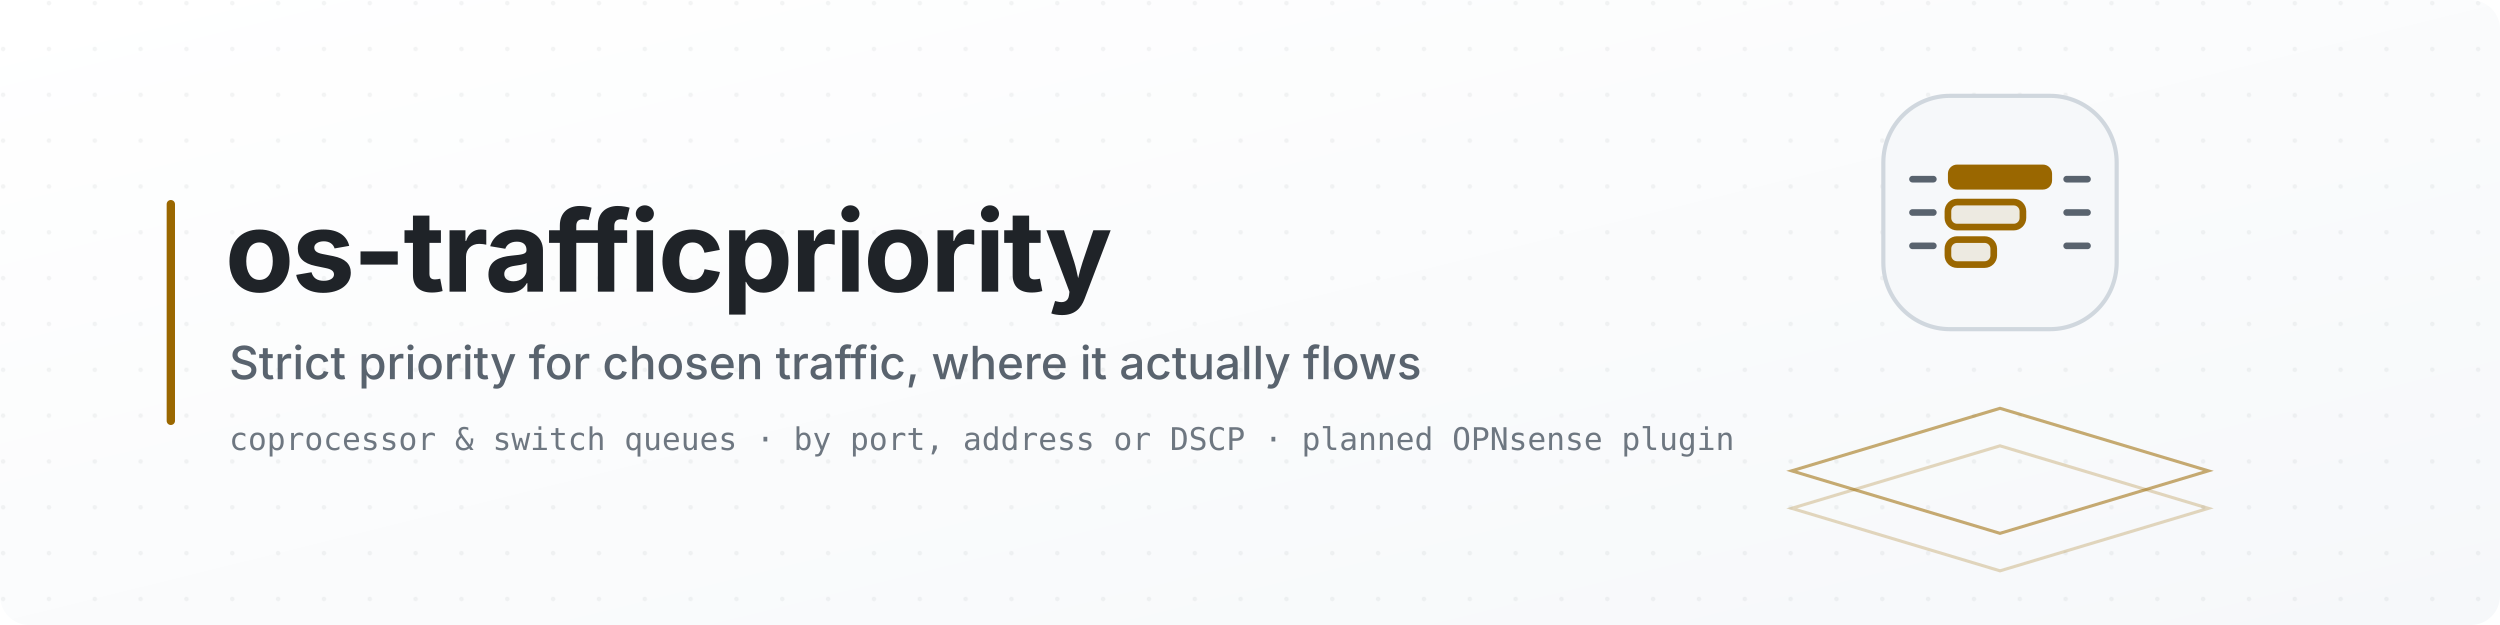
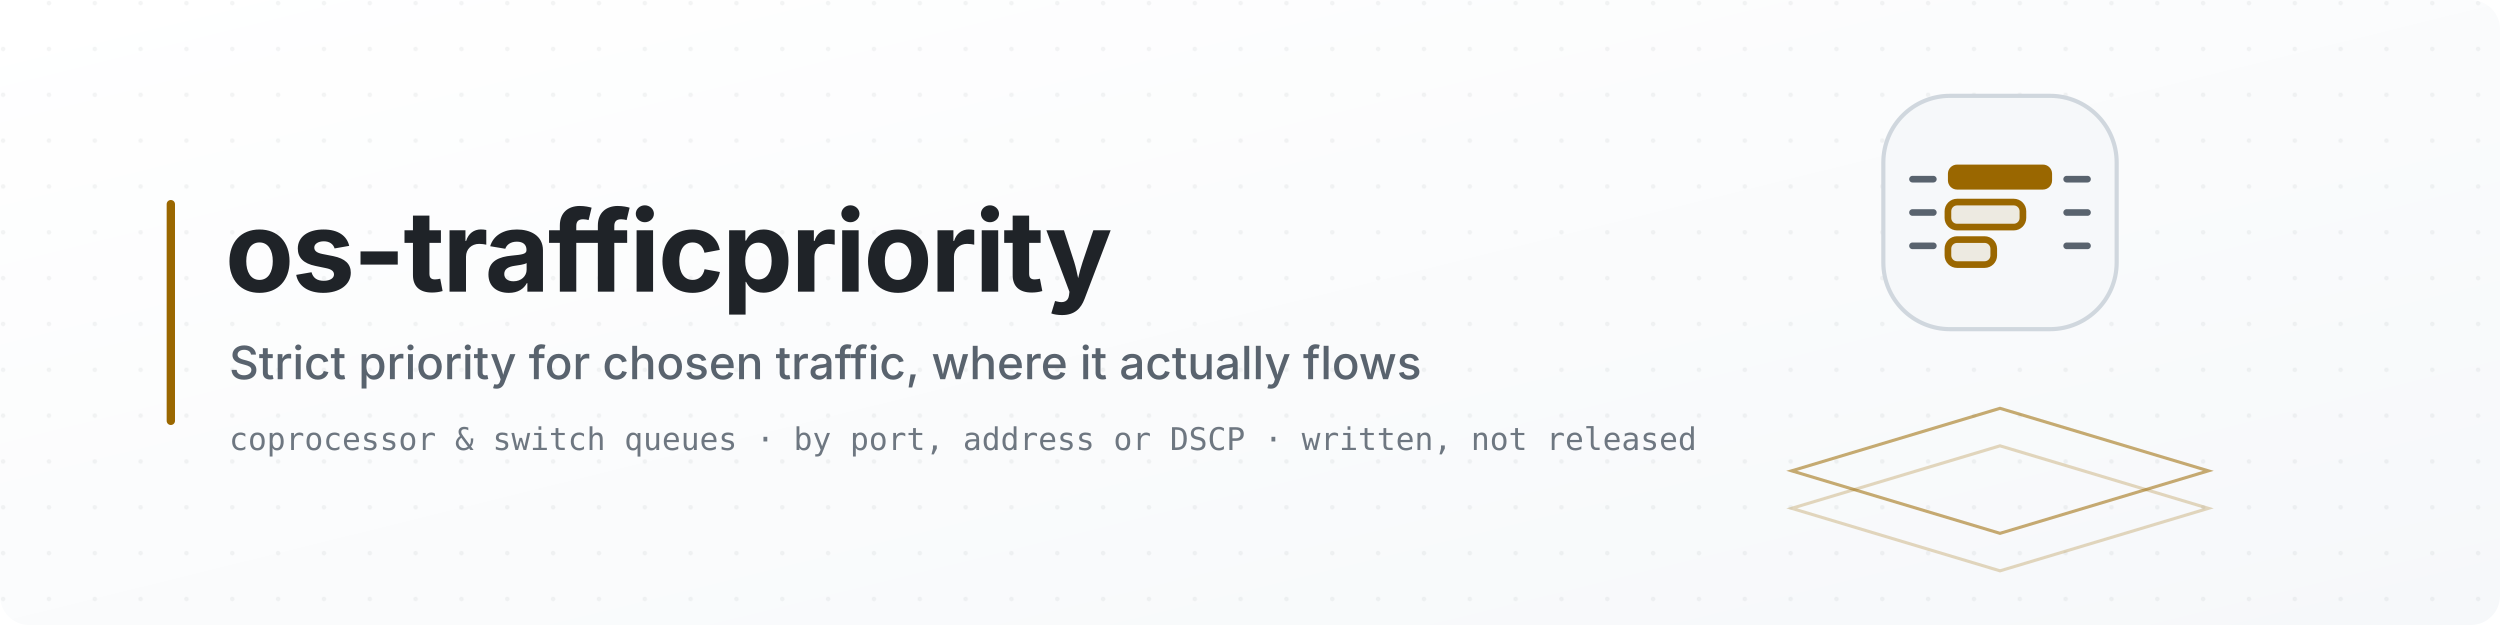
<svg xmlns="http://www.w3.org/2000/svg" viewBox="0 0 1200 300" width="1200" height="300" role="img" aria-label="os-trafficpriority - Strict priority for chosen traffic, where it actually flows">
  <defs>
    <linearGradient id="bg" x1="0" y1="0" x2="1" y2="1">
      <stop offset="0%" stop-color="#FFFFFF" />
      <stop offset="100%" stop-color="#F6F8FA" />
    </linearGradient>
    <pattern id="dots" width="22" height="22" patternUnits="userSpaceOnUse">
      <circle cx="1.5" cy="1.5" r="1.1" fill="#1F2328" opacity="0.05" />
    </pattern>
  </defs>
  <rect width="1200" height="300" rx="14" fill="url(#bg)" />
  <rect width="1200" height="300" rx="14" fill="url(#dots)" />
  <g transform="translate(904 46) scale(2)">
    <rect x="0" y="0" width="56" height="56" rx="16" fill="#F6F8FA" stroke="#D0D7DE" />
    <path d="M12.0 20.0 h-5 M44.0 20.0 h5" stroke="#59636E" stroke-width="1.6" stroke-linecap="round" fill="none" />
    <path d="M12.0 28.0 h-5 M44.0 28.0 h5" stroke="#59636E" stroke-width="1.6" stroke-linecap="round" fill="none" />
    <path d="M12.0 36.0 h-5 M44.0 36.0 h5" stroke="#59636E" stroke-width="1.6" stroke-linecap="round" fill="none" />
    <rect x="15.5" y="16.5" width="25" height="6" rx="2.2" fill="#9A6700" />
    <rect x="15.5" y="25.5" width="18" height="6" rx="2.2" fill="#9A6700" fill-opacity="0.10" stroke="#9A6700" stroke-width="1.6" />
    <rect x="15.5" y="34.5" width="11" height="6" rx="2.2" fill="#9A6700" fill-opacity="0.10" stroke="#9A6700" stroke-width="1.6" />
  </g>
  <g fill="none" stroke="#9A6700" stroke-width="1.5">
    <path d="M960 196 L1060 226 L960 256 L860 226 Z" opacity="0.55" />
    <path d="M960 214 L1060 244 L960 274 L860 244 Z" opacity="0.25" />
  </g>
  <rect x="80" y="96" width="4" height="108" rx="2" fill="#9A6700" />
  <text x="108" y="140" font-family="ui-sans-serif,-apple-system,Segoe UI,Inter,Helvetica,Arial,sans-serif" font-size="54" font-weight="700" fill="#1F2328" letter-spacing="-1">os-trafficpriority</text>
  <text x="110" y="182" font-family="ui-sans-serif,-apple-system,Segoe UI,Inter,Helvetica,Arial,sans-serif" font-size="22" font-weight="500" fill="#59636E">Strict priority for chosen traffic, where it actually flows</text>
-   <text x="110" y="216" font-family="ui-monospace,SFMono-Regular,Menlo,Consolas,monospace" font-size="15" fill="#6E7781">coprocessor &amp; switch queues · by port, address or DSCP · planned OPNsense plugin</text>
+   <text x="110" y="216" font-family="ui-monospace,SFMono-Regular,Menlo,Consolas,monospace" font-size="15" fill="#6E7781">coprocessor &amp; switch queues · by port, address or DSCP · written, not released</text>
</svg>
